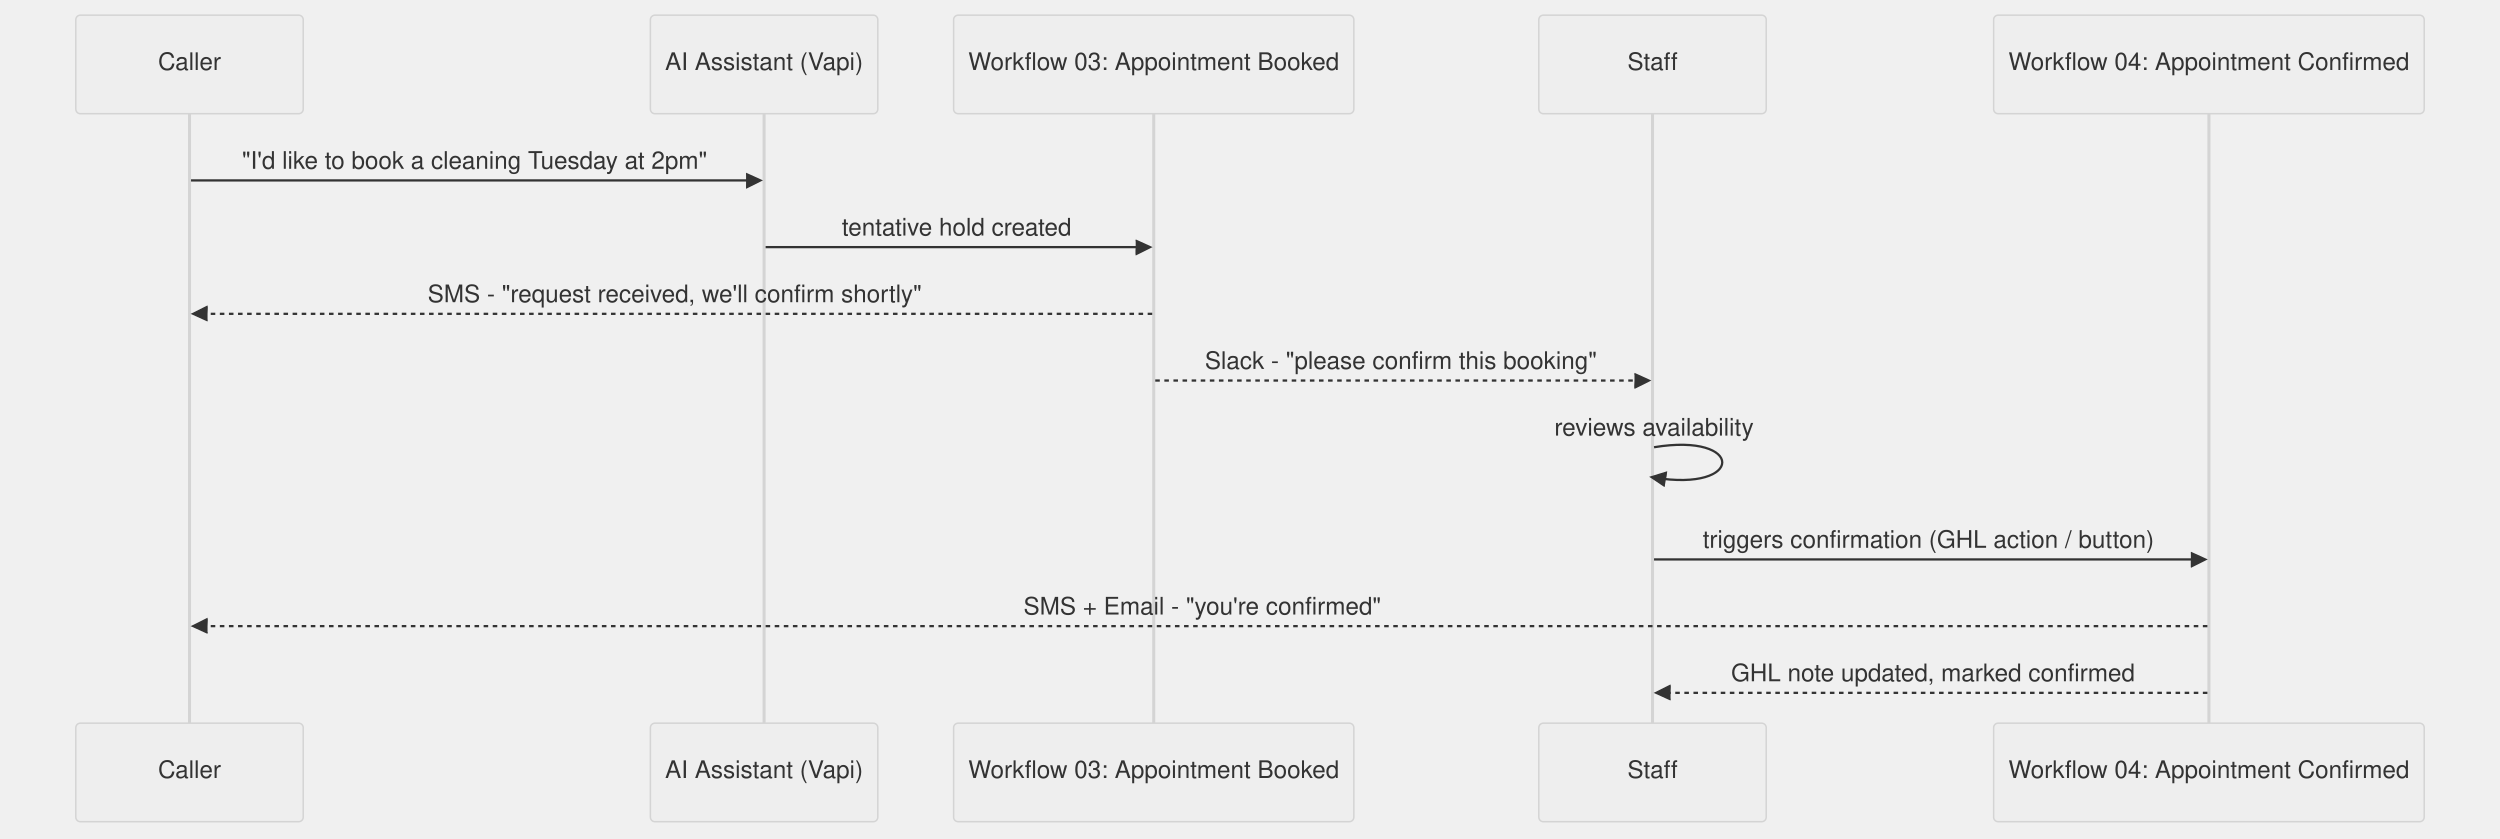
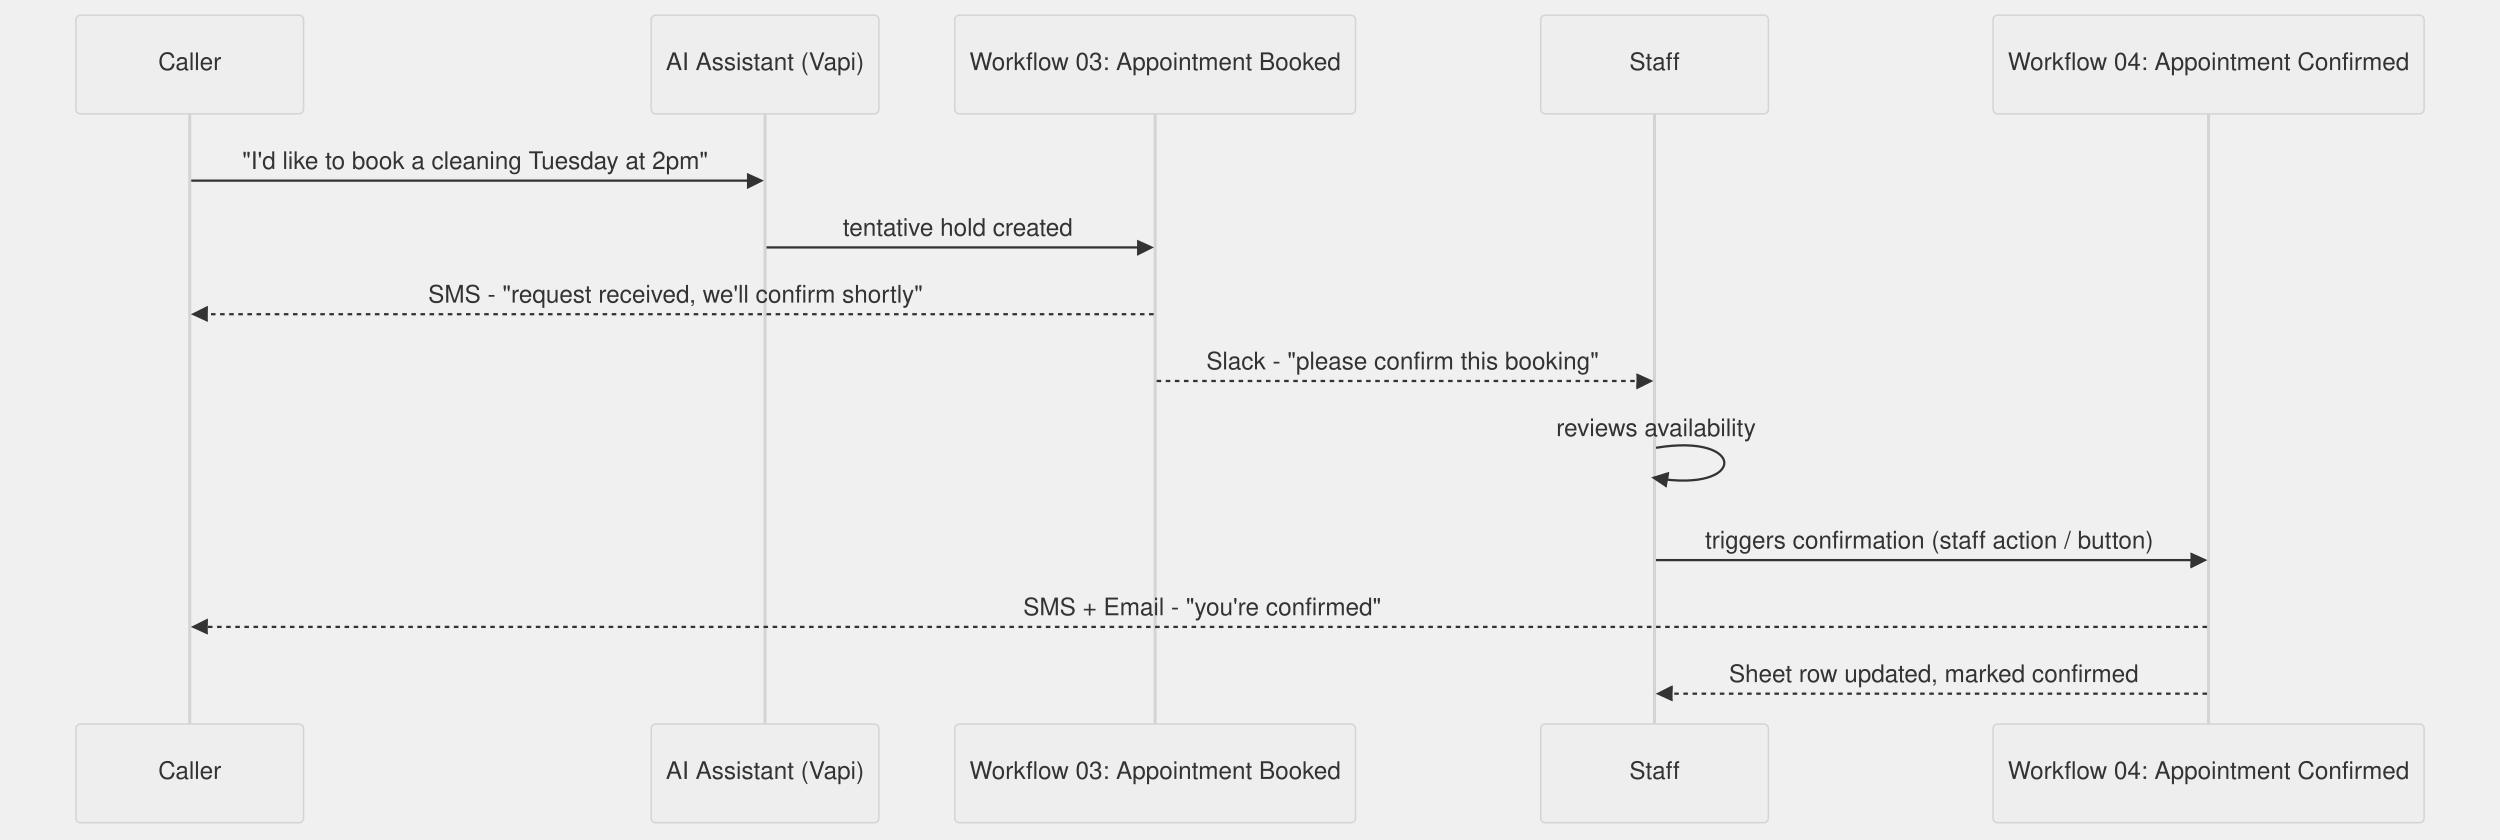
- <svg xmlns="http://www.w3.org/2000/svg" id="graphDiv" width="100%" style="max-width: 1649px;" viewBox="-50 -10 1649 553" role="graphics-document document" aria-roledescription="sequence">
+ <svg xmlns="http://www.w3.org/2000/svg" id="graphDiv" width="100%" style="max-width: 1647px;" viewBox="-50 -10 1647 553" role="graphics-document document" aria-roledescription="sequence">
  <g>
-     <rect x="1265" y="467" fill="#eaeaea" stroke="#666" width="284" height="65" name="W4" rx="3" ry="3" class="actor actor-bottom" />
-     <text x="1407" y="499.5" dominant-baseline="central" alignment-baseline="central" class="actor actor-box" style="text-anchor: middle; font-size: 16px; font-weight: 400; font-family: Helvetica, Arial, sans-serif;">
-       <tspan x="1407" dy="0">Workflow 04: Appointment Confirmed</tspan>
+     <rect x="1263" y="467" fill="#eaeaea" stroke="#666" width="284" height="65" name="W4" rx="3" ry="3" class="actor actor-bottom" />
+     <text x="1405" y="499.5" dominant-baseline="central" alignment-baseline="central" class="actor actor-box" style="text-anchor: middle; font-size: 16px; font-weight: 400; font-family: Helvetica, Arial, sans-serif;">
+       <tspan x="1405" dy="0">Workflow 04: Appointment Confirmed</tspan>
    </text>
  </g>
  <g>
    <rect x="965" y="467" fill="#eaeaea" stroke="#666" width="150" height="65" name="S" rx="3" ry="3" class="actor actor-bottom" />
    <text x="1040" y="499.5" dominant-baseline="central" alignment-baseline="central" class="actor actor-box" style="text-anchor: middle; font-size: 16px; font-weight: 400; font-family: Helvetica, Arial, sans-serif;">
      <tspan x="1040" dy="0">Staff</tspan>
    </text>
  </g>
  <g>
    <rect x="579" y="467" fill="#eaeaea" stroke="#666" width="264" height="65" name="W3" rx="3" ry="3" class="actor actor-bottom" />
    <text x="711" y="499.5" dominant-baseline="central" alignment-baseline="central" class="actor actor-box" style="text-anchor: middle; font-size: 16px; font-weight: 400; font-family: Helvetica, Arial, sans-serif;">
      <tspan x="711" dy="0">Workflow 03: Appointment Booked</tspan>
    </text>
  </g>
  <g>
    <rect x="379" y="467" fill="#eaeaea" stroke="#666" width="150" height="65" name="A" rx="3" ry="3" class="actor actor-bottom" />
    <text x="454" y="499.5" dominant-baseline="central" alignment-baseline="central" class="actor actor-box" style="text-anchor: middle; font-size: 16px; font-weight: 400; font-family: Helvetica, Arial, sans-serif;">
      <tspan x="454" dy="0">AI Assistant (Vapi)</tspan>
    </text>
  </g>
  <g>
    <rect x="0" y="467" fill="#eaeaea" stroke="#666" width="150" height="65" name="C" rx="3" ry="3" class="actor actor-bottom" />
    <text x="75" y="499.5" dominant-baseline="central" alignment-baseline="central" class="actor actor-box" style="text-anchor: middle; font-size: 16px; font-weight: 400; font-family: Helvetica, Arial, sans-serif;">
      <tspan x="75" dy="0">Caller</tspan>
    </text>
  </g>
  <g>
-     <line id="actor4" x1="1407" y1="65" x2="1407" y2="467" class="actor-line 200" stroke-width="0.5px" stroke="#999" name="W4" data-et="life-line" data-id="W4" />
+     <line id="actor4" x1="1405" y1="65" x2="1405" y2="467" class="actor-line 200" stroke-width="0.5px" stroke="#999" name="W4" data-et="life-line" data-id="W4" />
    <g id="root-4" data-et="participant" data-type="participant" data-id="W4">
-       <rect x="1265" y="0" fill="#eaeaea" stroke="#666" width="284" height="65" name="W4" rx="3" ry="3" class="actor actor-top" />
-       <text x="1407" y="32.5" dominant-baseline="central" alignment-baseline="central" class="actor actor-box" style="text-anchor: middle; font-size: 16px; font-weight: 400; font-family: Helvetica, Arial, sans-serif;">
-         <tspan x="1407" dy="0">Workflow 04: Appointment Confirmed</tspan>
+       <rect x="1263" y="0" fill="#eaeaea" stroke="#666" width="284" height="65" name="W4" rx="3" ry="3" class="actor actor-top" />
+       <text x="1405" y="32.5" dominant-baseline="central" alignment-baseline="central" class="actor actor-box" style="text-anchor: middle; font-size: 16px; font-weight: 400; font-family: Helvetica, Arial, sans-serif;">
+         <tspan x="1405" dy="0">Workflow 04: Appointment Confirmed</tspan>
      </text>
    </g>
  </g>
  <g>
    <line id="actor3" x1="1040" y1="65" x2="1040" y2="467" class="actor-line 200" stroke-width="0.5px" stroke="#999" name="S" data-et="life-line" data-id="S" />
    <g id="root-3" data-et="participant" data-type="participant" data-id="S">
      <rect x="965" y="0" fill="#eaeaea" stroke="#666" width="150" height="65" name="S" rx="3" ry="3" class="actor actor-top" />
      <text x="1040" y="32.5" dominant-baseline="central" alignment-baseline="central" class="actor actor-box" style="text-anchor: middle; font-size: 16px; font-weight: 400; font-family: Helvetica, Arial, sans-serif;">
        <tspan x="1040" dy="0">Staff</tspan>
      </text>
    </g>
  </g>
  <g>
    <line id="actor2" x1="711" y1="65" x2="711" y2="467" class="actor-line 200" stroke-width="0.5px" stroke="#999" name="W3" data-et="life-line" data-id="W3" />
    <g id="root-2" data-et="participant" data-type="participant" data-id="W3">
      <rect x="579" y="0" fill="#eaeaea" stroke="#666" width="264" height="65" name="W3" rx="3" ry="3" class="actor actor-top" />
      <text x="711" y="32.5" dominant-baseline="central" alignment-baseline="central" class="actor actor-box" style="text-anchor: middle; font-size: 16px; font-weight: 400; font-family: Helvetica, Arial, sans-serif;">
        <tspan x="711" dy="0">Workflow 03: Appointment Booked</tspan>
      </text>
    </g>
  </g>
  <g>
    <line id="actor1" x1="454" y1="65" x2="454" y2="467" class="actor-line 200" stroke-width="0.5px" stroke="#999" name="A" data-et="life-line" data-id="A" />
    <g id="root-1" data-et="participant" data-type="participant" data-id="A">
      <rect x="379" y="0" fill="#eaeaea" stroke="#666" width="150" height="65" name="A" rx="3" ry="3" class="actor actor-top" />
      <text x="454" y="32.5" dominant-baseline="central" alignment-baseline="central" class="actor actor-box" style="text-anchor: middle; font-size: 16px; font-weight: 400; font-family: Helvetica, Arial, sans-serif;">
        <tspan x="454" dy="0">AI Assistant (Vapi)</tspan>
      </text>
    </g>
  </g>
  <g>
    <line id="actor0" x1="75" y1="65" x2="75" y2="467" class="actor-line 200" stroke-width="0.5px" stroke="#999" name="C" data-et="life-line" data-id="C" />
    <g id="root-0" data-et="participant" data-type="participant" data-id="C">
      <rect x="0" y="0" fill="#eaeaea" stroke="#666" width="150" height="65" name="C" rx="3" ry="3" class="actor actor-top" />
      <text x="75" y="32.5" dominant-baseline="central" alignment-baseline="central" class="actor actor-box" style="text-anchor: middle; font-size: 16px; font-weight: 400; font-family: Helvetica, Arial, sans-serif;">
        <tspan x="75" dy="0">Caller</tspan>
      </text>
    </g>
  </g>
  <style>#graphDiv{font-family:Helvetica,Arial,sans-serif;font-size:16px;fill:#000000;}@keyframes edge-animation-frame{from{stroke-dashoffset:0;}}@keyframes dash{to{stroke-dashoffset:0;}}#graphDiv .edge-animation-slow{stroke-dasharray:9,5!important;stroke-dashoffset:900;animation:dash 50s linear infinite;stroke-linecap:round;}#graphDiv .edge-animation-fast{stroke-dasharray:9,5!important;stroke-dashoffset:900;animation:dash 20s linear infinite;stroke-linecap:round;}#graphDiv .error-icon{fill:#552222;}#graphDiv .error-text{fill:#552222;stroke:#552222;}#graphDiv .edge-thickness-normal{stroke-width:1px;}#graphDiv .edge-thickness-thick{stroke-width:3.5px;}#graphDiv .edge-pattern-solid{stroke-dasharray:0;}#graphDiv .edge-thickness-invisible{stroke-width:0;fill:none;}#graphDiv .edge-pattern-dashed{stroke-dasharray:3;}#graphDiv .edge-pattern-dotted{stroke-dasharray:2;}#graphDiv .marker{fill:#666;stroke:#666;}#graphDiv .marker.cross{stroke:#666;}#graphDiv svg{font-family:Helvetica,Arial,sans-serif;font-size:16px;}#graphDiv p{margin:0;}#graphDiv .actor{stroke:hsl(0, 0%, 83%);fill:#eee;stroke-width:1;}#graphDiv rect.actor.outer-path[data-look="neo"]{filter:drop-shadow( 1px 2px 2px rgba(185,185,185,1));}#graphDiv rect.note[data-look="neo"]{stroke:#999;fill:#666;filter:drop-shadow( 1px 2px 2px rgba(185,185,185,1));}#graphDiv text.actor&gt;tspan{fill:#333;stroke:none;}#graphDiv .actor-line{stroke:hsl(0, 0%, 83%);}#graphDiv .innerArc{stroke-width:1.5;stroke-dasharray:none;}#graphDiv .messageLine0{stroke-width:1.5;stroke-dasharray:none;stroke:#333;}#graphDiv .messageLine1{stroke-width:1.5;stroke-dasharray:2,2;stroke:#333;}#graphDiv [id$="-arrowhead"] path{fill:#333;stroke:#333;}#graphDiv .sequenceNumber{fill:white;}#graphDiv [id$="-sequencenumber"]{fill:#333;}#graphDiv [id$="-crosshead"] path{fill:#333;stroke:#333;}#graphDiv .messageText{fill:#333;stroke:none;}#graphDiv .labelBox{stroke:hsl(0, 0%, 83%);fill:#eee;filter:none;}#graphDiv .labelText,#graphDiv .labelText&gt;tspan{fill:#333;stroke:none;}#graphDiv .loopText,#graphDiv .loopText&gt;tspan{fill:#333;stroke:none;}#graphDiv .sectionTitle,#graphDiv .sectionTitle&gt;tspan{fill:#333;stroke:none;}#graphDiv .loopLine{stroke-width:2px;stroke-dasharray:2,2;stroke:hsl(0, 0%, 83%);fill:hsl(0, 0%, 83%);}#graphDiv .note{stroke:#999;fill:#666;}#graphDiv .noteText,#graphDiv .noteText&gt;tspan{fill:#fff;stroke:none;font-weight:normal;}#graphDiv .activation0{fill:#f4f4f4;stroke:#666;}#graphDiv .activation1{fill:#f4f4f4;stroke:#666;}#graphDiv .activation2{fill:#f4f4f4;stroke:#666;}#graphDiv .actorPopupMenu{position:absolute;}#graphDiv .actorPopupMenuPanel{position:absolute;fill:#eee;box-shadow:0px 8px 16px 0px rgba(0,0,0,0.2);filter:drop-shadow(3px 5px 2px rgb(0 0 0 / 0.4));}#graphDiv .actor-man circle,#graphDiv line{fill:#eee;stroke-width:2px;}#graphDiv g rect.rect{filter:drop-shadow( 1px 2px 2px rgba(185,185,185,1));stroke:#999;}#graphDiv .node .neo-node{stroke:#999;}#graphDiv [data-look="neo"].node rect,#graphDiv [data-look="neo"].cluster rect,#graphDiv [data-look="neo"].node polygon{stroke:url(#graphDiv-gradient);filter:drop-shadow( 1px 2px 2px rgba(185,185,185,1));}#graphDiv [data-look="neo"].swimlane.cluster rect{filter:none;}#graphDiv [data-look="neo"].node path{stroke:url(#graphDiv-gradient);stroke-width:1px;}#graphDiv [data-look="neo"].node .outer-path{filter:drop-shadow( 1px 2px 2px rgba(185,185,185,1));}#graphDiv [data-look="neo"].node .neo-line path{stroke:#999;filter:none;}#graphDiv [data-look="neo"].node circle{stroke:url(#graphDiv-gradient);filter:drop-shadow( 1px 2px 2px rgba(185,185,185,1));}#graphDiv [data-look="neo"].node circle .state-start{fill:#000000;}#graphDiv [data-look="neo"].icon-shape .icon{fill:url(#graphDiv-gradient);filter:drop-shadow( 1px 2px 2px rgba(185,185,185,1));}#graphDiv [data-look="neo"].icon-shape .icon-neo path{stroke:url(#graphDiv-gradient);filter:drop-shadow( 1px 2px 2px rgba(185,185,185,1));}#graphDiv :root{--mermaid-font-family:Helvetica,Arial,sans-serif;}</style>
  <g />
  <defs>
    <symbol id="graphDiv-computer" width="24" height="24">
      <path transform="scale(.5)" d="M2 2v13h20v-13h-20zm18 11h-16v-9h16v9zm-10.228 6l.466-1h3.524l.467 1h-4.457zm14.228 3h-24l2-6h2.104l-1.33 4h18.45l-1.297-4h2.073l2 6zm-5-10h-14v-7h14v7z" />
    </symbol>
  </defs>
  <defs>
    <symbol id="graphDiv-database" fill-rule="evenodd" clip-rule="evenodd">
      <path transform="scale(.5)" d="M12.258.001l.256.004.255.005.253.008.251.01.249.012.247.015.246.016.242.019.241.02.239.023.236.024.233.027.231.028.229.031.225.032.223.034.22.036.217.038.214.04.211.041.208.043.205.045.201.046.198.048.194.05.191.051.187.053.183.054.18.056.175.057.172.059.168.06.163.061.16.063.155.064.15.066.074.033.073.033.071.034.07.034.069.035.068.035.067.035.066.035.064.036.064.036.062.036.06.036.06.037.058.037.058.037.055.038.055.038.053.038.052.038.051.039.05.039.048.039.047.039.045.04.044.04.043.04.041.04.04.041.039.041.037.041.036.041.034.041.033.042.032.042.03.042.029.042.027.042.026.043.024.043.023.043.021.043.02.043.018.044.017.043.015.044.013.044.012.044.011.045.009.044.007.045.006.045.004.045.002.045.001.045v17l-.001.045-.002.045-.004.045-.006.045-.007.045-.009.044-.011.045-.012.044-.013.044-.015.044-.017.043-.018.044-.02.043-.021.043-.023.043-.024.043-.026.043-.027.042-.029.042-.03.042-.032.042-.033.042-.034.041-.036.041-.037.041-.039.041-.04.041-.041.04-.043.04-.044.04-.045.04-.047.039-.048.039-.05.039-.051.039-.052.038-.053.038-.055.038-.055.038-.058.037-.058.037-.06.037-.06.036-.062.036-.064.036-.064.036-.066.035-.067.035-.068.035-.069.035-.07.034-.071.034-.073.033-.074.033-.15.066-.155.064-.16.063-.163.061-.168.06-.172.059-.175.057-.18.056-.183.054-.187.053-.191.051-.194.05-.198.048-.201.046-.205.045-.208.043-.211.041-.214.04-.217.038-.22.036-.223.034-.225.032-.229.031-.231.028-.233.027-.236.024-.239.023-.241.02-.242.019-.246.016-.247.015-.249.012-.251.01-.253.008-.255.005-.256.004-.258.001-.258-.001-.256-.004-.255-.005-.253-.008-.251-.01-.249-.012-.247-.015-.245-.016-.243-.019-.241-.02-.238-.023-.236-.024-.234-.027-.231-.028-.228-.031-.226-.032-.223-.034-.22-.036-.217-.038-.214-.04-.211-.041-.208-.043-.204-.045-.201-.046-.198-.048-.195-.05-.19-.051-.187-.053-.184-.054-.179-.056-.176-.057-.172-.059-.167-.06-.164-.061-.159-.063-.155-.064-.151-.066-.074-.033-.072-.033-.072-.034-.07-.034-.069-.035-.068-.035-.067-.035-.066-.035-.064-.036-.063-.036-.062-.036-.061-.036-.06-.037-.058-.037-.057-.037-.056-.038-.055-.038-.053-.038-.052-.038-.051-.039-.049-.039-.049-.039-.046-.039-.046-.04-.044-.04-.043-.04-.041-.04-.04-.041-.039-.041-.037-.041-.036-.041-.034-.041-.033-.042-.032-.042-.03-.042-.029-.042-.027-.042-.026-.043-.024-.043-.023-.043-.021-.043-.02-.043-.018-.044-.017-.043-.015-.044-.013-.044-.012-.044-.011-.045-.009-.044-.007-.045-.006-.045-.004-.045-.002-.045-.001-.045v-17l.001-.045.002-.045.004-.045.006-.045.007-.045.009-.044.011-.045.012-.044.013-.044.015-.044.017-.043.018-.044.02-.043.021-.043.023-.043.024-.043.026-.043.027-.042.029-.042.03-.042.032-.042.033-.042.034-.041.036-.041.037-.041.039-.041.04-.041.041-.04.043-.04.044-.04.046-.04.046-.039.049-.039.049-.039.051-.039.052-.038.053-.038.055-.038.056-.038.057-.037.058-.037.06-.037.061-.036.062-.036.063-.036.064-.036.066-.035.067-.035.068-.035.069-.035.07-.034.072-.034.072-.033.074-.033.151-.066.155-.064.159-.063.164-.061.167-.06.172-.059.176-.057.179-.056.184-.054.187-.053.19-.051.195-.05.198-.048.201-.046.204-.045.208-.043.211-.041.214-.04.217-.038.22-.036.223-.034.226-.032.228-.031.231-.028.234-.027.236-.024.238-.023.241-.02.243-.019.245-.016.247-.015.249-.012.251-.01.253-.008.255-.005.256-.004.258-.001.258.001zm-9.258 20.499v.01l.001.021.003.021.004.022.005.021.006.022.007.022.009.023.01.022.011.023.012.023.013.023.015.023.016.024.017.023.018.024.019.024.021.024.022.025.023.024.024.025.052.049.056.05.061.051.066.051.07.051.075.051.079.052.084.052.088.052.092.052.097.052.102.051.105.052.11.052.114.051.119.051.123.051.127.05.131.05.135.05.139.048.144.049.147.047.152.047.155.047.16.045.163.045.167.043.171.043.176.041.178.041.183.039.187.039.19.037.194.035.197.035.202.033.204.031.209.03.212.029.216.027.219.025.222.024.226.021.23.02.233.018.236.016.24.015.243.012.246.01.249.008.253.005.256.004.259.001.26-.001.257-.004.254-.005.25-.008.247-.011.244-.012.241-.014.237-.016.233-.018.231-.021.226-.021.224-.024.22-.026.216-.027.212-.028.21-.031.205-.031.202-.034.198-.034.194-.036.191-.037.187-.039.183-.04.179-.04.175-.042.172-.043.168-.044.163-.045.16-.046.155-.046.152-.047.148-.048.143-.049.139-.049.136-.05.131-.05.126-.05.123-.051.118-.052.114-.051.11-.052.106-.052.101-.052.096-.052.092-.052.088-.053.083-.051.079-.052.074-.052.07-.051.065-.051.06-.051.056-.05.051-.05.023-.024.023-.025.021-.024.02-.024.019-.024.018-.024.017-.024.015-.023.014-.024.013-.023.012-.023.01-.023.01-.022.008-.022.006-.022.006-.022.004-.022.004-.021.001-.021.001-.021v-4.127l-.077.055-.08.053-.083.054-.085.053-.087.052-.09.052-.093.051-.095.05-.097.05-.1.049-.102.049-.105.048-.106.047-.109.047-.111.046-.114.045-.115.045-.118.044-.12.043-.122.042-.124.042-.126.041-.128.04-.13.04-.132.038-.134.038-.135.037-.138.037-.139.035-.142.035-.143.034-.144.033-.147.032-.148.031-.15.03-.151.03-.153.029-.154.027-.156.027-.158.026-.159.025-.161.024-.162.023-.163.022-.165.021-.166.02-.167.019-.169.018-.169.017-.171.016-.173.015-.173.014-.175.013-.175.012-.177.011-.178.01-.179.008-.179.008-.181.006-.182.005-.182.004-.184.003-.184.002h-.37l-.184-.002-.184-.003-.182-.004-.182-.005-.181-.006-.179-.008-.179-.008-.178-.01-.176-.011-.176-.012-.175-.013-.173-.014-.172-.015-.171-.016-.17-.017-.169-.018-.167-.019-.166-.02-.165-.021-.163-.022-.162-.023-.161-.024-.159-.025-.157-.026-.156-.027-.155-.027-.153-.029-.151-.03-.15-.03-.148-.031-.146-.032-.145-.033-.143-.034-.141-.035-.14-.035-.137-.037-.136-.037-.134-.038-.132-.038-.13-.04-.128-.04-.126-.041-.124-.042-.122-.042-.12-.044-.117-.043-.116-.045-.113-.045-.112-.046-.109-.047-.106-.047-.105-.048-.102-.049-.1-.049-.097-.05-.095-.05-.093-.052-.09-.051-.087-.052-.085-.053-.083-.054-.08-.054-.077-.054v4.127zm0-5.654v.011l.001.021.003.021.004.021.005.022.006.022.007.022.009.022.01.022.011.023.012.023.013.023.015.024.016.023.017.024.018.024.019.024.021.024.022.024.023.025.024.024.052.05.056.05.061.05.066.051.07.051.075.052.079.051.084.052.088.052.092.052.097.052.102.052.105.052.11.051.114.051.119.052.123.05.127.051.131.05.135.049.139.049.144.048.147.048.152.047.155.046.16.045.163.045.167.044.171.042.176.042.178.04.183.04.187.038.19.037.194.036.197.034.202.033.204.032.209.03.212.028.216.027.219.025.222.024.226.022.23.02.233.018.236.016.24.014.243.012.246.01.249.008.253.006.256.003.259.001.26-.001.257-.003.254-.006.25-.008.247-.01.244-.012.241-.015.237-.016.233-.018.231-.02.226-.022.224-.024.22-.025.216-.027.212-.029.21-.03.205-.032.202-.033.198-.035.194-.036.191-.037.187-.039.183-.039.179-.041.175-.042.172-.043.168-.044.163-.045.16-.045.155-.047.152-.047.148-.048.143-.048.139-.05.136-.049.131-.05.126-.051.123-.051.118-.051.114-.052.11-.052.106-.052.101-.052.096-.052.092-.052.088-.052.083-.052.079-.052.074-.051.07-.052.065-.051.06-.05.056-.051.051-.049.023-.025.023-.024.021-.025.02-.024.019-.024.018-.024.017-.024.015-.023.014-.023.013-.024.012-.022.01-.023.01-.023.008-.022.006-.022.006-.022.004-.021.004-.022.001-.021.001-.021v-4.139l-.077.054-.08.054-.083.054-.085.052-.087.053-.09.051-.093.051-.095.051-.097.05-.1.049-.102.049-.105.048-.106.047-.109.047-.111.046-.114.045-.115.044-.118.044-.12.044-.122.042-.124.042-.126.041-.128.04-.13.039-.132.039-.134.038-.135.037-.138.036-.139.036-.142.035-.143.033-.144.033-.147.033-.148.031-.15.03-.151.03-.153.028-.154.028-.156.027-.158.026-.159.025-.161.024-.162.023-.163.022-.165.021-.166.02-.167.019-.169.018-.169.017-.171.016-.173.015-.173.014-.175.013-.175.012-.177.011-.178.009-.179.009-.179.007-.181.007-.182.005-.182.004-.184.003-.184.002h-.37l-.184-.002-.184-.003-.182-.004-.182-.005-.181-.007-.179-.007-.179-.009-.178-.009-.176-.011-.176-.012-.175-.013-.173-.014-.172-.015-.171-.016-.17-.017-.169-.018-.167-.019-.166-.02-.165-.021-.163-.022-.162-.023-.161-.024-.159-.025-.157-.026-.156-.027-.155-.028-.153-.028-.151-.03-.15-.03-.148-.031-.146-.033-.145-.033-.143-.033-.141-.035-.14-.036-.137-.036-.136-.037-.134-.038-.132-.039-.13-.039-.128-.04-.126-.041-.124-.042-.122-.043-.12-.043-.117-.044-.116-.044-.113-.046-.112-.046-.109-.046-.106-.047-.105-.048-.102-.049-.1-.049-.097-.05-.095-.051-.093-.051-.09-.051-.087-.053-.085-.052-.083-.054-.08-.054-.077-.054v4.139zm0-5.666v.011l.001.02.003.022.004.021.005.022.006.021.007.022.009.023.01.022.011.023.012.023.013.023.015.023.016.024.017.024.018.023.019.024.021.025.022.024.023.024.024.025.052.05.056.05.061.05.066.051.07.051.075.052.079.051.084.052.088.052.092.052.097.052.102.052.105.051.11.052.114.051.119.051.123.051.127.05.131.05.135.05.139.049.144.048.147.048.152.047.155.046.16.045.163.045.167.043.171.043.176.042.178.04.183.04.187.038.19.037.194.036.197.034.202.033.204.032.209.03.212.028.216.027.219.025.222.024.226.021.23.02.233.018.236.017.24.014.243.012.246.01.249.008.253.006.256.003.259.001.26-.001.257-.003.254-.006.25-.008.247-.01.244-.013.241-.014.237-.016.233-.018.231-.02.226-.022.224-.024.22-.025.216-.027.212-.029.21-.03.205-.032.202-.033.198-.035.194-.036.191-.037.187-.039.183-.039.179-.041.175-.042.172-.043.168-.044.163-.045.16-.045.155-.047.152-.047.148-.048.143-.049.139-.049.136-.049.131-.051.126-.05.123-.051.118-.052.114-.051.11-.052.106-.052.101-.052.096-.052.092-.052.088-.052.083-.052.079-.052.074-.052.07-.051.065-.051.06-.051.056-.05.051-.049.023-.025.023-.025.021-.024.02-.024.019-.024.018-.024.017-.024.015-.023.014-.024.013-.023.012-.023.01-.022.01-.023.008-.022.006-.022.006-.022.004-.022.004-.021.001-.021.001-.021v-4.153l-.077.054-.08.054-.083.053-.085.053-.087.053-.09.051-.093.051-.095.051-.097.05-.1.049-.102.048-.105.048-.106.048-.109.046-.111.046-.114.046-.115.044-.118.044-.12.043-.122.043-.124.042-.126.041-.128.04-.13.039-.132.039-.134.038-.135.037-.138.036-.139.036-.142.034-.143.034-.144.033-.147.032-.148.032-.15.03-.151.03-.153.028-.154.028-.156.027-.158.026-.159.024-.161.024-.162.023-.163.023-.165.021-.166.02-.167.019-.169.018-.169.017-.171.016-.173.015-.173.014-.175.013-.175.012-.177.01-.178.01-.179.009-.179.007-.181.006-.182.006-.182.004-.184.003-.184.001-.185.001-.185-.001-.184-.001-.184-.003-.182-.004-.182-.006-.181-.006-.179-.007-.179-.009-.178-.01-.176-.01-.176-.012-.175-.013-.173-.014-.172-.015-.171-.016-.17-.017-.169-.018-.167-.019-.166-.02-.165-.021-.163-.023-.162-.023-.161-.024-.159-.024-.157-.026-.156-.027-.155-.028-.153-.028-.151-.03-.15-.03-.148-.032-.146-.032-.145-.033-.143-.034-.141-.034-.14-.036-.137-.036-.136-.037-.134-.038-.132-.039-.13-.039-.128-.041-.126-.041-.124-.041-.122-.043-.12-.043-.117-.044-.116-.044-.113-.046-.112-.046-.109-.046-.106-.048-.105-.048-.102-.048-.1-.05-.097-.049-.095-.051-.093-.051-.09-.052-.087-.052-.085-.053-.083-.053-.08-.054-.077-.054v4.153zm8.74-8.179l-.257.004-.254.005-.25.008-.247.011-.244.012-.241.014-.237.016-.233.018-.231.021-.226.022-.224.023-.22.026-.216.027-.212.028-.21.031-.205.032-.202.033-.198.034-.194.036-.191.038-.187.038-.183.04-.179.041-.175.042-.172.043-.168.043-.163.045-.16.046-.155.046-.152.048-.148.048-.143.048-.139.049-.136.05-.131.05-.126.051-.123.051-.118.051-.114.052-.11.052-.106.052-.101.052-.096.052-.092.052-.088.052-.083.052-.079.052-.074.051-.07.052-.065.051-.06.05-.056.05-.051.05-.023.025-.023.024-.021.024-.02.025-.019.024-.018.024-.017.023-.015.024-.014.023-.013.023-.012.023-.01.023-.01.022-.008.022-.006.023-.006.021-.004.022-.004.021-.001.021-.001.021.001.021.001.021.004.021.004.022.006.021.006.023.008.022.01.022.01.023.012.023.013.023.014.023.015.024.017.023.018.024.019.024.02.025.021.024.023.024.023.025.051.05.056.05.06.05.065.051.07.052.074.051.079.052.083.052.088.052.092.052.096.052.101.052.106.052.11.052.114.052.118.051.123.051.126.051.131.05.136.05.139.049.143.048.148.048.152.048.155.046.16.046.163.045.168.043.172.043.175.042.179.041.183.04.187.038.191.038.194.036.198.034.202.033.205.032.21.031.212.028.216.027.22.026.224.023.226.022.231.021.233.018.237.016.241.014.244.012.247.011.25.008.254.005.257.004.26.001.26-.001.257-.004.254-.005.25-.008.247-.011.244-.012.241-.014.237-.016.233-.018.231-.021.226-.022.224-.023.22-.026.216-.027.212-.028.21-.031.205-.032.202-.033.198-.034.194-.036.191-.038.187-.038.183-.04.179-.041.175-.042.172-.043.168-.043.163-.045.16-.046.155-.046.152-.048.148-.048.143-.048.139-.049.136-.05.131-.05.126-.051.123-.051.118-.051.114-.052.11-.052.106-.052.101-.052.096-.052.092-.052.088-.052.083-.052.079-.052.074-.051.07-.052.065-.051.06-.05.056-.05.051-.05.023-.025.023-.024.021-.024.02-.025.019-.024.018-.024.017-.023.015-.024.014-.023.013-.023.012-.023.01-.023.01-.022.008-.022.006-.023.006-.021.004-.022.004-.021.001-.021.001-.021-.001-.021-.001-.021-.004-.021-.004-.022-.006-.021-.006-.023-.008-.022-.01-.022-.01-.023-.012-.023-.013-.023-.014-.023-.015-.024-.017-.023-.018-.024-.019-.024-.02-.025-.021-.024-.023-.024-.023-.025-.051-.05-.056-.05-.06-.05-.065-.051-.07-.052-.074-.051-.079-.052-.083-.052-.088-.052-.092-.052-.096-.052-.101-.052-.106-.052-.11-.052-.114-.052-.118-.051-.123-.051-.126-.051-.131-.05-.136-.05-.139-.049-.143-.048-.148-.048-.152-.048-.155-.046-.16-.046-.163-.045-.168-.043-.172-.043-.175-.042-.179-.041-.183-.04-.187-.038-.191-.038-.194-.036-.198-.034-.202-.033-.205-.032-.21-.031-.212-.028-.216-.027-.22-.026-.224-.023-.226-.022-.231-.021-.233-.018-.237-.016-.241-.014-.244-.012-.247-.011-.25-.008-.254-.005-.257-.004-.26-.001-.26.001z" />
    </symbol>
  </defs>
  <defs>
    <symbol id="graphDiv-clock" width="24" height="24">
      <path transform="scale(.5)" d="M12 2c5.514 0 10 4.486 10 10s-4.486 10-10 10-10-4.486-10-10 4.486-10 10-10zm0-2c-6.627 0-12 5.373-12 12s5.373 12 12 12 12-5.373 12-12-5.373-12-12-12zm5.848 12.459c.202.038.202.333.001.372-1.907.361-6.045 1.111-6.547 1.111-.719 0-1.301-.582-1.301-1.301 0-.512.77-5.447 1.125-7.445.034-.192.312-.181.343.014l.985 6.238 5.394 1.011z" />
    </symbol>
  </defs>
  <defs>
    <marker id="graphDiv-arrowhead" refX="7.9" refY="5" markerUnits="userSpaceOnUse" markerWidth="12" markerHeight="12" orient="auto-start-reverse">
      <path d="M -1 0 L 10 5 L 0 10 z" />
    </marker>
  </defs>
  <defs>
    <marker id="graphDiv-crosshead" markerWidth="15" markerHeight="8" orient="auto" refX="4" refY="4.5">
      <path fill="none" stroke="#000000" stroke-width="1pt" d="M 1,2 L 6,7 M 6,2 L 1,7" style="stroke-dasharray: 0, 0;" />
    </marker>
  </defs>
  <defs>
    <marker id="graphDiv-filled-head" refX="15.5" refY="7" markerWidth="20" markerHeight="28" orient="auto">
      <path d="M 18,7 L9,13 L14,7 L9,1 Z" />
    </marker>
  </defs>
  <defs>
    <marker id="graphDiv-sequencenumber" refX="15" refY="15" markerWidth="60" markerHeight="40" orient="auto">
      <circle cx="15" cy="15" r="6" />
    </marker>
  </defs>
  <defs>
    <marker id="graphDiv-solidTopArrowHead" refX="7.9" refY="7.25" markerUnits="userSpaceOnUse" markerWidth="12" markerHeight="12" orient="auto-start-reverse">
      <path d="M 0 0 L 10 8 L 0 8 z" />
    </marker>
  </defs>
  <defs>
    <marker id="graphDiv-solidBottomArrowHead" refX="7.9" refY="0.75" markerUnits="userSpaceOnUse" markerWidth="12" markerHeight="12" orient="auto-start-reverse">
      <path d="M 0 0 L 10 0 L 0 8 z" />
    </marker>
  </defs>
  <defs>
    <marker id="graphDiv-stickTopArrowHead" refX="7.5" refY="7" markerUnits="userSpaceOnUse" markerWidth="12" markerHeight="12" orient="auto-start-reverse">
      <path d="M 0 0 L 7 7" stroke="black" stroke-width="1.5" fill="none" />
    </marker>
  </defs>
  <defs>
    <marker id="graphDiv-stickBottomArrowHead" refX="7.5" refY="0" markerUnits="userSpaceOnUse" markerWidth="12" markerHeight="12" orient="auto-start-reverse">
      <path d="M 0 7 L 7 0" stroke="black" stroke-width="1.5" fill="none" />
    </marker>
  </defs>
  <text x="263" y="80" text-anchor="middle" dominant-baseline="middle" alignment-baseline="middle" class="messageText" dy="1em" style="font-family: Helvetica, Arial, sans-serif; font-size: 16px; font-weight: 400;">"I'd like to book a cleaning Tuesday at 2pm"</text>
  <line x1="76" y1="109" x2="450" y2="109" class="messageLine0" data-et="message" data-id="i0" data-from="C" data-to="A" stroke-width="2" stroke="none" marker-end="url(#graphDiv-arrowhead)" style="fill: none;" />
  <text x="581" y="124" text-anchor="middle" dominant-baseline="middle" alignment-baseline="middle" class="messageText" dy="1em" style="font-family: Helvetica, Arial, sans-serif; font-size: 16px; font-weight: 400;">tentative hold created</text>
  <line x1="455" y1="153" x2="707" y2="153" class="messageLine0" data-et="message" data-id="i1" data-from="A" data-to="W3" stroke-width="2" stroke="none" marker-end="url(#graphDiv-arrowhead)" style="fill: none;" />
  <text x="395" y="168" text-anchor="middle" dominant-baseline="middle" alignment-baseline="middle" class="messageText" dy="1em" style="font-family: Helvetica, Arial, sans-serif; font-size: 16px; font-weight: 400;">SMS - "request received, we'll confirm shortly"</text>
  <line x1="710" y1="197" x2="79" y2="197" class="messageLine1" data-et="message" data-id="i2" data-from="W3" data-to="C" stroke-width="2" stroke="none" marker-end="url(#graphDiv-arrowhead)" style="stroke-dasharray: 3, 3; fill: none;" />
  <text x="874" y="212" text-anchor="middle" dominant-baseline="middle" alignment-baseline="middle" class="messageText" dy="1em" style="font-family: Helvetica, Arial, sans-serif; font-size: 16px; font-weight: 400;">Slack - "please confirm this booking"</text>
  <line x1="712" y1="241" x2="1036" y2="241" class="messageLine1" data-et="message" data-id="i3" data-from="W3" data-to="S" stroke-width="2" stroke="none" marker-end="url(#graphDiv-arrowhead)" style="stroke-dasharray: 3, 3; fill: none;" />
  <text x="1041" y="256" text-anchor="middle" dominant-baseline="middle" alignment-baseline="middle" class="messageText" dy="1em" style="font-family: Helvetica, Arial, sans-serif; font-size: 16px; font-weight: 400;">reviews availability</text>
  <path d="M 1041,285 C 1101,275 1101,315 1041,305" class="messageLine0" data-et="message" data-id="i4" data-from="S" data-to="S" stroke-width="2" stroke="none" marker-end="url(#graphDiv-arrowhead)" style="fill: none;" />
-   <text x="1222" y="330" text-anchor="middle" dominant-baseline="middle" alignment-baseline="middle" class="messageText" dy="1em" style="font-family: Helvetica, Arial, sans-serif; font-size: 16px; font-weight: 400;">triggers confirmation (GHL action / button)</text>
-   <line x1="1041" y1="359" x2="1403" y2="359" class="messageLine0" data-et="message" data-id="i5" data-from="S" data-to="W4" stroke-width="2" stroke="none" marker-end="url(#graphDiv-arrowhead)" style="fill: none;" />
-   <text x="743" y="374" text-anchor="middle" dominant-baseline="middle" alignment-baseline="middle" class="messageText" dy="1em" style="font-family: Helvetica, Arial, sans-serif; font-size: 16px; font-weight: 400;">SMS + Email - "you're confirmed"</text>
-   <line x1="1406" y1="403" x2="79" y2="403" class="messageLine1" data-et="message" data-id="i6" data-from="W4" data-to="C" stroke-width="2" stroke="none" marker-end="url(#graphDiv-arrowhead)" style="stroke-dasharray: 3, 3; fill: none;" />
-   <text x="1225" y="418" text-anchor="middle" dominant-baseline="middle" alignment-baseline="middle" class="messageText" dy="1em" style="font-family: Helvetica, Arial, sans-serif; font-size: 16px; font-weight: 400;">GHL note updated, marked confirmed</text>
-   <line x1="1406" y1="447" x2="1044" y2="447" class="messageLine1" data-et="message" data-id="i7" data-from="W4" data-to="S" stroke-width="2" stroke="none" marker-end="url(#graphDiv-arrowhead)" style="stroke-dasharray: 3, 3; fill: none;" />
+   <text x="1221" y="330" text-anchor="middle" dominant-baseline="middle" alignment-baseline="middle" class="messageText" dy="1em" style="font-family: Helvetica, Arial, sans-serif; font-size: 16px; font-weight: 400;">triggers confirmation (staff action / button)</text>
+   <line x1="1041" y1="359" x2="1401" y2="359" class="messageLine0" data-et="message" data-id="i5" data-from="S" data-to="W4" stroke-width="2" stroke="none" marker-end="url(#graphDiv-arrowhead)" style="fill: none;" />
+   <text x="742" y="374" text-anchor="middle" dominant-baseline="middle" alignment-baseline="middle" class="messageText" dy="1em" style="font-family: Helvetica, Arial, sans-serif; font-size: 16px; font-weight: 400;">SMS + Email - "you're confirmed"</text>
+   <line x1="1404" y1="403" x2="79" y2="403" class="messageLine1" data-et="message" data-id="i6" data-from="W4" data-to="C" stroke-width="2" stroke="none" marker-end="url(#graphDiv-arrowhead)" style="stroke-dasharray: 3, 3; fill: none;" />
+   <text x="1224" y="418" text-anchor="middle" dominant-baseline="middle" alignment-baseline="middle" class="messageText" dy="1em" style="font-family: Helvetica, Arial, sans-serif; font-size: 16px; font-weight: 400;">Sheet row updated, marked confirmed</text>
+   <line x1="1404" y1="447" x2="1044" y2="447" class="messageLine1" data-et="message" data-id="i7" data-from="W4" data-to="S" stroke-width="2" stroke="none" marker-end="url(#graphDiv-arrowhead)" style="stroke-dasharray: 3, 3; fill: none;" />
</svg>
